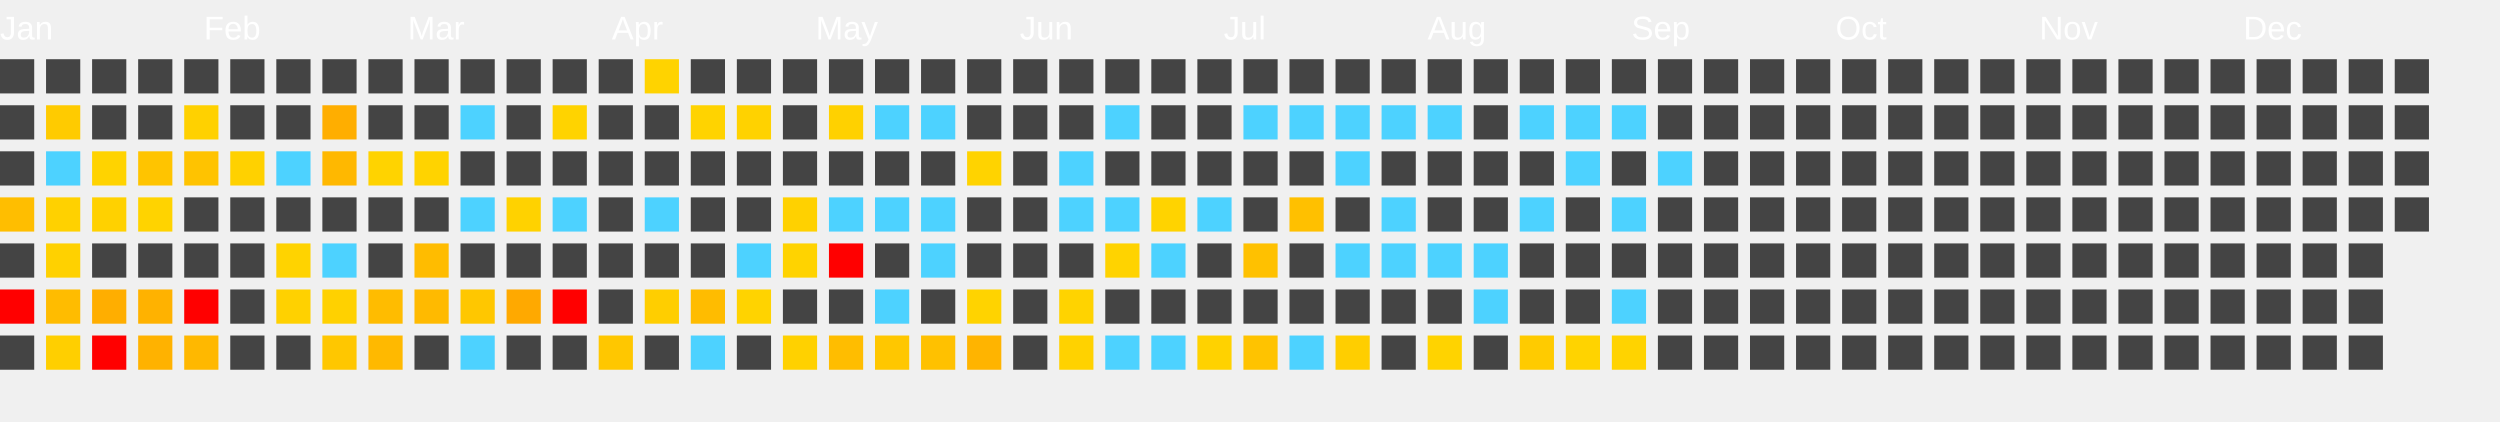
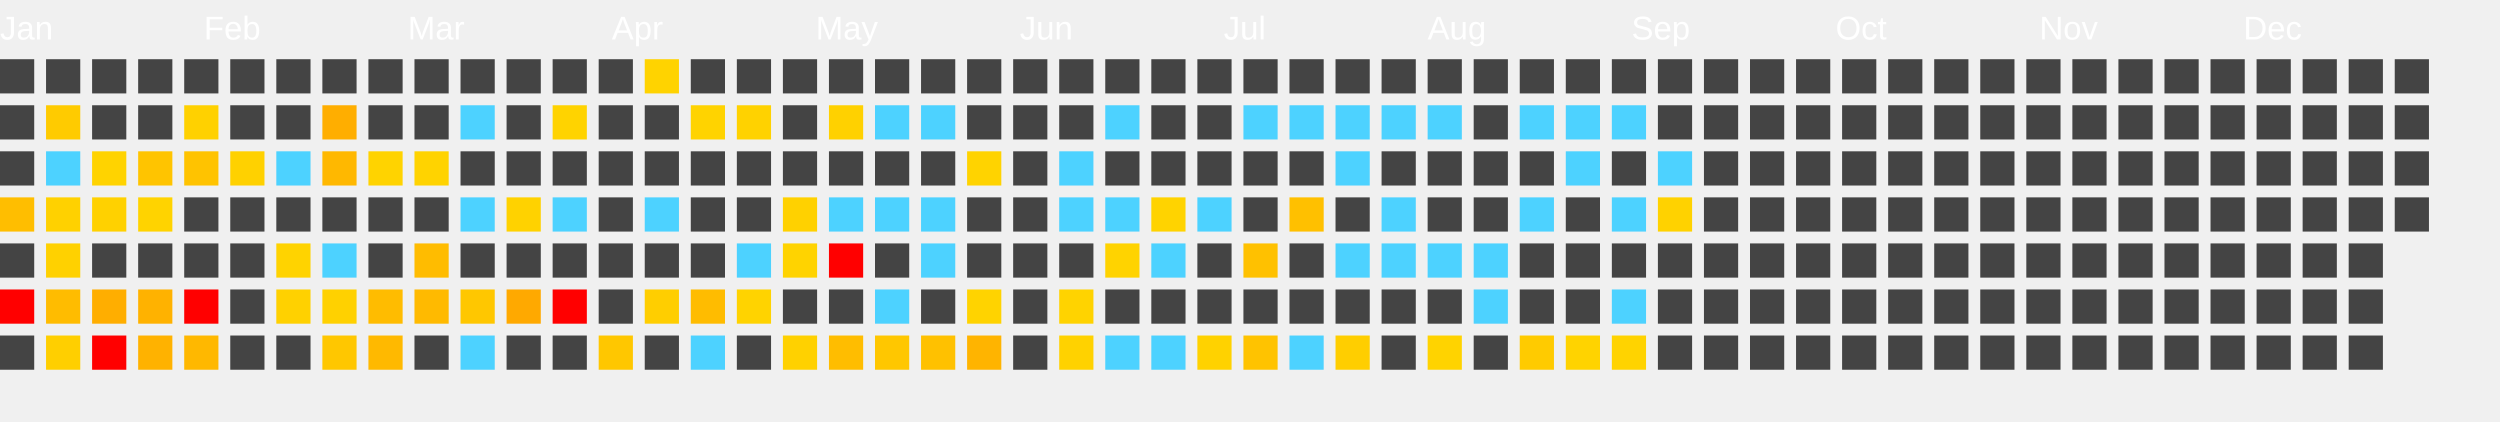
<svg xmlns="http://www.w3.org/2000/svg" baseProfile="full" height="32mm" version="1.1" viewBox="0,0,190,32" width="190mm">
  <defs />
  <rect fill="none" height="32" width="190" x="0" y="0" />
  <text fill="#FFFFFF" style="font-size:2.5px; font-family:Arial" x="0.0" y="3.0">Jan</text>
  <text fill="#FFFFFF" style="font-size:2.5px; font-family:Arial" x="15.5" y="3.0">Feb</text>
  <text fill="#FFFFFF" style="font-size:2.5px; font-family:Arial" x="31.0" y="3.0">Mar</text>
  <text fill="#FFFFFF" style="font-size:2.5px; font-family:Arial" x="46.5" y="3.0">Apr</text>
  <text fill="#FFFFFF" style="font-size:2.5px; font-family:Arial" x="62.0" y="3.0">May</text>
  <text fill="#FFFFFF" style="font-size:2.5px; font-family:Arial" x="77.5" y="3.0">Jun</text>
  <text fill="#FFFFFF" style="font-size:2.5px; font-family:Arial" x="93.0" y="3.0">Jul</text>
  <text fill="#FFFFFF" style="font-size:2.5px; font-family:Arial" x="108.5" y="3.0">Aug</text>
  <text fill="#FFFFFF" style="font-size:2.5px; font-family:Arial" x="124.0" y="3.0">Sep</text>
  <text fill="#FFFFFF" style="font-size:2.5px; font-family:Arial" x="139.5" y="3.0">Oct</text>
  <text fill="#FFFFFF" style="font-size:2.5px; font-family:Arial" x="155.0" y="3.0">Nov</text>
  <text fill="#FFFFFF" style="font-size:2.5px; font-family:Arial" x="170.5" y="3.0">Dec</text>
  <rect fill="#444444" height="2.6" width="2.6" x="0.0" y="4.5" />
  <rect fill="#444444" height="2.6" width="2.6" x="0.0" y="8.0" />
  <rect fill="#444444" height="2.6" width="2.6" x="0.0" y="11.5" />
  <rect fill="#ffbe00" height="2.6" width="2.6" x="0.0" y="15.0" />
  <rect fill="#444444" height="2.6" width="2.6" x="0.0" y="18.5" />
  <rect fill="red" height="2.6" width="2.6" x="0.0" y="22.0" />
  <rect fill="#444444" height="2.6" width="2.6" x="0.0" y="25.5" />
  <rect fill="#444444" height="2.6" width="2.6" x="3.5" y="4.5" />
  <rect fill="#ffcb00" height="2.6" width="2.6" x="3.5" y="8.0" />
  <rect fill="#4dd2ff" height="2.6" width="2.6" x="3.5" y="11.5" />
  <rect fill="#ffd100" height="2.6" width="2.6" x="3.5" y="15.0" />
  <rect fill="#ffd100" height="2.6" width="2.6" x="3.5" y="18.5" />
  <rect fill="#ffbc00" height="2.6" width="2.6" x="3.5" y="22.0" />
  <rect fill="#ffcf00" height="2.6" width="2.6" x="3.5" y="25.5" />
  <rect fill="#444444" height="2.6" width="2.6" x="7.0" y="4.5" />
  <rect fill="#444444" height="2.6" width="2.6" x="7.0" y="8.0" />
  <rect fill="#ffd300" height="2.6" width="2.6" x="7.0" y="11.5" />
  <rect fill="#ffd100" height="2.6" width="2.6" x="7.0" y="15.0" />
  <rect fill="#444444" height="2.6" width="2.6" x="7.0" y="18.5" />
  <rect fill="#ffae00" height="2.6" width="2.6" x="7.0" y="22.0" />
  <rect fill="red" height="2.6" width="2.6" x="7.0" y="25.5" />
  <rect fill="#444444" height="2.6" width="2.6" x="10.5" y="4.5" />
  <rect fill="#444444" height="2.6" width="2.6" x="10.5" y="8.0" />
  <rect fill="#ffc400" height="2.6" width="2.6" x="10.5" y="11.5" />
  <rect fill="#ffd300" height="2.6" width="2.6" x="10.5" y="15.0" />
  <rect fill="#444444" height="2.6" width="2.6" x="10.5" y="18.5" />
  <rect fill="#ffb200" height="2.6" width="2.6" x="10.5" y="22.0" />
  <rect fill="#ffb200" height="2.6" width="2.6" x="10.5" y="25.5" />
  <rect fill="#444444" height="2.6" width="2.6" x="14.0" y="4.5" />
  <rect fill="#ffd100" height="2.6" width="2.6" x="14.0" y="8.0" />
  <rect fill="#ffc300" height="2.6" width="2.6" x="14.0" y="11.5" />
  <rect fill="#444444" height="2.6" width="2.6" x="14.0" y="15.0" />
  <rect fill="#444444" height="2.6" width="2.6" x="14.0" y="18.5" />
  <rect fill="red" height="2.6" width="2.6" x="14.0" y="22.0" />
  <rect fill="#ffb800" height="2.6" width="2.6" x="14.0" y="25.5" />
  <rect fill="#444444" height="2.6" width="2.6" x="17.5" y="4.5" />
  <rect fill="#444444" height="2.6" width="2.6" x="17.5" y="8.0" />
  <rect fill="#ffd100" height="2.6" width="2.6" x="17.5" y="11.5" />
  <rect fill="#444444" height="2.6" width="2.6" x="17.5" y="15.0" />
  <rect fill="#444444" height="2.6" width="2.6" x="17.5" y="18.5" />
  <rect fill="#444444" height="2.6" width="2.6" x="17.5" y="22.0" />
  <rect fill="#444444" height="2.6" width="2.6" x="17.5" y="25.5" />
  <rect fill="#444444" height="2.6" width="2.6" x="21.0" y="4.5" />
  <rect fill="#444444" height="2.6" width="2.6" x="21.0" y="8.0" />
  <rect fill="#4dd2ff" height="2.6" width="2.6" x="21.0" y="11.5" />
  <rect fill="#444444" height="2.6" width="2.6" x="21.0" y="15.0" />
  <rect fill="#ffd300" height="2.6" width="2.6" x="21.0" y="18.5" />
  <rect fill="#ffd100" height="2.6" width="2.6" x="21.0" y="22.0" />
  <rect fill="#444444" height="2.6" width="2.6" x="21.0" y="25.5" />
  <rect fill="#444444" height="2.6" width="2.6" x="24.5" y="4.5" />
  <rect fill="#ffae00" height="2.6" width="2.6" x="24.5" y="8.0" />
  <rect fill="#ffb800" height="2.6" width="2.6" x="24.5" y="11.5" />
  <rect fill="#444444" height="2.6" width="2.6" x="24.5" y="15.0" />
  <rect fill="#4dd2ff" height="2.6" width="2.6" x="24.5" y="18.5" />
  <rect fill="#ffd100" height="2.6" width="2.6" x="24.5" y="22.0" />
  <rect fill="#ffc700" height="2.6" width="2.6" x="24.5" y="25.5" />
  <rect fill="#444444" height="2.6" width="2.6" x="28.0" y="4.5" />
  <rect fill="#444444" height="2.6" width="2.6" x="28.0" y="8.0" />
  <rect fill="#ffd300" height="2.6" width="2.6" x="28.0" y="11.5" />
  <rect fill="#444444" height="2.6" width="2.6" x="28.0" y="15.0" />
  <rect fill="#444444" height="2.6" width="2.6" x="28.0" y="18.5" />
  <rect fill="#ffbc00" height="2.6" width="2.6" x="28.0" y="22.0" />
  <rect fill="#ffb900" height="2.6" width="2.6" x="28.0" y="25.5" />
  <rect fill="#444444" height="2.6" width="2.6" x="31.5" y="4.5" />
  <rect fill="#444444" height="2.6" width="2.6" x="31.5" y="8.0" />
  <rect fill="#ffd300" height="2.6" width="2.6" x="31.5" y="11.5" />
  <rect fill="#444444" height="2.6" width="2.6" x="31.5" y="15.0" />
  <rect fill="#ffbc00" height="2.6" width="2.6" x="31.5" y="18.5" />
  <rect fill="#ffba00" height="2.6" width="2.6" x="31.5" y="22.0" />
  <rect fill="#444444" height="2.6" width="2.6" x="31.5" y="25.5" />
  <rect fill="#444444" height="2.6" width="2.6" x="35.0" y="4.5" />
  <rect fill="#4dd2ff" height="2.6" width="2.6" x="35.0" y="8.0" />
  <rect fill="#444444" height="2.6" width="2.6" x="35.0" y="11.5" />
  <rect fill="#4dd2ff" height="2.6" width="2.6" x="35.0" y="15.0" />
  <rect fill="#444444" height="2.6" width="2.6" x="35.0" y="18.5" />
  <rect fill="#ffc700" height="2.6" width="2.6" x="35.0" y="22.0" />
  <rect fill="#4dd2ff" height="2.6" width="2.6" x="35.0" y="25.5" />
  <rect fill="#444444" height="2.6" width="2.6" x="38.5" y="4.5" />
  <rect fill="#444444" height="2.6" width="2.6" x="38.5" y="8.0" />
  <rect fill="#444444" height="2.6" width="2.6" x="38.5" y="11.5" />
  <rect fill="#ffd200" height="2.6" width="2.6" x="38.5" y="15.0" />
  <rect fill="#444444" height="2.6" width="2.6" x="38.5" y="18.5" />
  <rect fill="#ffa900" height="2.6" width="2.6" x="38.5" y="22.0" />
  <rect fill="#444444" height="2.6" width="2.6" x="38.5" y="25.5" />
  <rect fill="#444444" height="2.6" width="2.6" x="42.0" y="4.5" />
  <rect fill="#ffd300" height="2.6" width="2.6" x="42.0" y="8.0" />
  <rect fill="#444444" height="2.6" width="2.6" x="42.0" y="11.5" />
  <rect fill="#4dd2ff" height="2.6" width="2.6" x="42.0" y="15.0" />
  <rect fill="#444444" height="2.6" width="2.6" x="42.0" y="18.5" />
  <rect fill="red" height="2.6" width="2.6" x="42.0" y="22.0" />
  <rect fill="#444444" height="2.6" width="2.6" x="42.0" y="25.5" />
  <rect fill="#444444" height="2.6" width="2.6" x="45.5" y="4.5" />
  <rect fill="#444444" height="2.6" width="2.6" x="45.5" y="8.0" />
  <rect fill="#444444" height="2.6" width="2.6" x="45.5" y="11.5" />
  <rect fill="#444444" height="2.6" width="2.6" x="45.5" y="15.0" />
  <rect fill="#444444" height="2.6" width="2.6" x="45.5" y="18.5" />
  <rect fill="#444444" height="2.6" width="2.6" x="45.5" y="22.0" />
  <rect fill="#ffc700" height="2.6" width="2.6" x="45.5" y="25.5" />
  <rect fill="#ffd300" height="2.6" width="2.6" x="49.0" y="4.5" />
  <rect fill="#444444" height="2.6" width="2.6" x="49.0" y="8.0" />
  <rect fill="#444444" height="2.6" width="2.6" x="49.0" y="11.5" />
  <rect fill="#4dd2ff" height="2.6" width="2.6" x="49.0" y="15.0" />
  <rect fill="#444444" height="2.6" width="2.6" x="49.0" y="18.5" />
  <rect fill="#ffce00" height="2.6" width="2.6" x="49.0" y="22.0" />
  <rect fill="#444444" height="2.6" width="2.6" x="49.0" y="25.5" />
  <rect fill="#444444" height="2.6" width="2.6" x="52.5" y="4.5" />
  <rect fill="#ffd300" height="2.6" width="2.6" x="52.5" y="8.0" />
  <rect fill="#444444" height="2.6" width="2.6" x="52.5" y="11.5" />
  <rect fill="#444444" height="2.6" width="2.6" x="52.5" y="15.0" />
  <rect fill="#444444" height="2.6" width="2.6" x="52.5" y="18.5" />
  <rect fill="#ffbc00" height="2.6" width="2.6" x="52.5" y="22.0" />
  <rect fill="#4dd2ff" height="2.6" width="2.6" x="52.5" y="25.5" />
  <rect fill="#444444" height="2.6" width="2.6" x="56.0" y="4.5" />
  <rect fill="#ffd200" height="2.6" width="2.6" x="56.0" y="8.0" />
  <rect fill="#444444" height="2.6" width="2.6" x="56.0" y="11.5" />
  <rect fill="#444444" height="2.6" width="2.6" x="56.0" y="15.0" />
  <rect fill="#4dd2ff" height="2.6" width="2.6" x="56.0" y="18.5" />
  <rect fill="#ffd300" height="2.6" width="2.6" x="56.0" y="22.0" />
  <rect fill="#444444" height="2.6" width="2.6" x="56.0" y="25.5" />
  <rect fill="#444444" height="2.6" width="2.6" x="59.5" y="4.5" />
  <rect fill="#444444" height="2.6" width="2.6" x="59.5" y="8.0" />
  <rect fill="#444444" height="2.6" width="2.6" x="59.5" y="11.5" />
  <rect fill="#ffd100" height="2.6" width="2.6" x="59.5" y="15.0" />
  <rect fill="#ffd300" height="2.6" width="2.6" x="59.5" y="18.5" />
  <rect fill="#444444" height="2.6" width="2.6" x="59.5" y="22.0" />
  <rect fill="#ffd100" height="2.6" width="2.6" x="59.5" y="25.5" />
  <rect fill="#444444" height="2.6" width="2.6" x="63.0" y="4.5" />
  <rect fill="#ffd100" height="2.6" width="2.6" x="63.0" y="8.0" />
  <rect fill="#444444" height="2.6" width="2.6" x="63.0" y="11.5" />
  <rect fill="#4dd2ff" height="2.6" width="2.6" x="63.0" y="15.0" />
  <rect fill="red" height="2.6" width="2.6" x="63.0" y="18.5" />
  <rect fill="#444444" height="2.6" width="2.6" x="63.0" y="22.0" />
  <rect fill="#ffbd00" height="2.6" width="2.6" x="63.0" y="25.5" />
  <rect fill="#444444" height="2.6" width="2.6" x="66.5" y="4.5" />
  <rect fill="#4dd2ff" height="2.6" width="2.6" x="66.5" y="8.0" />
  <rect fill="#444444" height="2.6" width="2.6" x="66.5" y="11.5" />
  <rect fill="#4dd2ff" height="2.6" width="2.6" x="66.5" y="15.0" />
  <rect fill="#444444" height="2.6" width="2.6" x="66.5" y="18.5" />
  <rect fill="#4dd2ff" height="2.6" width="2.6" x="66.5" y="22.0" />
  <rect fill="#ffc700" height="2.6" width="2.6" x="66.5" y="25.5" />
  <rect fill="#444444" height="2.6" width="2.6" x="70.0" y="4.5" />
  <rect fill="#4dd2ff" height="2.6" width="2.6" x="70.0" y="8.0" />
  <rect fill="#444444" height="2.6" width="2.6" x="70.0" y="11.5" />
  <rect fill="#4dd2ff" height="2.6" width="2.6" x="70.0" y="15.0" />
  <rect fill="#4dd2ff" height="2.6" width="2.6" x="70.0" y="18.5" />
  <rect fill="#444444" height="2.6" width="2.6" x="70.0" y="22.0" />
  <rect fill="#ffc100" height="2.6" width="2.6" x="70.0" y="25.5" />
  <rect fill="#444444" height="2.6" width="2.6" x="73.5" y="4.5" />
  <rect fill="#444444" height="2.6" width="2.6" x="73.5" y="8.0" />
  <rect fill="#ffd300" height="2.6" width="2.6" x="73.5" y="11.5" />
  <rect fill="#444444" height="2.6" width="2.6" x="73.5" y="15.0" />
  <rect fill="#444444" height="2.6" width="2.6" x="73.5" y="18.5" />
  <rect fill="#ffd300" height="2.6" width="2.6" x="73.5" y="22.0" />
  <rect fill="#ffb400" height="2.6" width="2.6" x="73.5" y="25.5" />
  <rect fill="#444444" height="2.6" width="2.6" x="77.0" y="4.5" />
  <rect fill="#444444" height="2.6" width="2.6" x="77.0" y="8.0" />
  <rect fill="#444444" height="2.6" width="2.6" x="77.0" y="11.5" />
  <rect fill="#444444" height="2.6" width="2.6" x="77.0" y="15.0" />
  <rect fill="#444444" height="2.6" width="2.6" x="77.0" y="18.5" />
  <rect fill="#444444" height="2.6" width="2.6" x="77.0" y="22.0" />
  <rect fill="#444444" height="2.6" width="2.6" x="77.0" y="25.5" />
  <rect fill="#444444" height="2.6" width="2.6" x="80.5" y="4.5" />
  <rect fill="#444444" height="2.6" width="2.6" x="80.5" y="8.0" />
  <rect fill="#4dd2ff" height="2.6" width="2.6" x="80.5" y="11.5" />
  <rect fill="#4dd2ff" height="2.6" width="2.6" x="80.5" y="15.0" />
  <rect fill="#444444" height="2.6" width="2.6" x="80.5" y="18.5" />
  <rect fill="#ffd300" height="2.6" width="2.6" x="80.5" y="22.0" />
  <rect fill="#ffd200" height="2.6" width="2.6" x="80.5" y="25.5" />
  <rect fill="#444444" height="2.6" width="2.6" x="84.0" y="4.5" />
  <rect fill="#4dd2ff" height="2.6" width="2.6" x="84.0" y="8.0" />
  <rect fill="#444444" height="2.6" width="2.6" x="84.0" y="11.5" />
  <rect fill="#4dd2ff" height="2.6" width="2.6" x="84.0" y="15.0" />
  <rect fill="#ffd300" height="2.6" width="2.6" x="84.0" y="18.5" />
  <rect fill="#444444" height="2.6" width="2.6" x="84.0" y="22.0" />
  <rect fill="#4dd2ff" height="2.6" width="2.6" x="84.0" y="25.5" />
  <rect fill="#444444" height="2.6" width="2.6" x="87.5" y="4.5" />
  <rect fill="#444444" height="2.6" width="2.6" x="87.5" y="8.0" />
  <rect fill="#444444" height="2.6" width="2.6" x="87.5" y="11.5" />
  <rect fill="#ffd300" height="2.6" width="2.6" x="87.5" y="15.0" />
  <rect fill="#4dd2ff" height="2.6" width="2.6" x="87.5" y="18.5" />
  <rect fill="#444444" height="2.6" width="2.6" x="87.5" y="22.0" />
  <rect fill="#4dd2ff" height="2.6" width="2.6" x="87.5" y="25.5" />
  <rect fill="#444444" height="2.6" width="2.6" x="91.0" y="4.5" />
  <rect fill="#444444" height="2.6" width="2.6" x="91.0" y="8.0" />
  <rect fill="#444444" height="2.6" width="2.6" x="91.0" y="11.5" />
  <rect fill="#4dd2ff" height="2.6" width="2.6" x="91.0" y="15.0" />
  <rect fill="#444444" height="2.6" width="2.6" x="91.0" y="18.5" />
  <rect fill="#444444" height="2.6" width="2.6" x="91.0" y="22.0" />
  <rect fill="#ffd200" height="2.6" width="2.6" x="91.0" y="25.5" />
  <rect fill="#444444" height="2.6" width="2.6" x="94.5" y="4.5" />
  <rect fill="#4dd2ff" height="2.6" width="2.6" x="94.5" y="8.0" />
  <rect fill="#444444" height="2.6" width="2.6" x="94.5" y="11.5" />
  <rect fill="#444444" height="2.6" width="2.6" x="94.5" y="15.0" />
  <rect fill="#ffc100" height="2.6" width="2.6" x="94.5" y="18.5" />
  <rect fill="#444444" height="2.6" width="2.6" x="94.5" y="22.0" />
  <rect fill="#ffc300" height="2.6" width="2.6" x="94.5" y="25.5" />
  <rect fill="#444444" height="2.6" width="2.6" x="98.0" y="4.5" />
  <rect fill="#4dd2ff" height="2.6" width="2.6" x="98.0" y="8.0" />
  <rect fill="#444444" height="2.6" width="2.6" x="98.0" y="11.5" />
  <rect fill="#ffc000" height="2.6" width="2.6" x="98.0" y="15.0" />
  <rect fill="#444444" height="2.6" width="2.6" x="98.0" y="18.5" />
  <rect fill="#444444" height="2.6" width="2.6" x="98.0" y="22.0" />
  <rect fill="#4dd2ff" height="2.6" width="2.6" x="98.0" y="25.5" />
  <rect fill="#444444" height="2.6" width="2.6" x="101.5" y="4.5" />
  <rect fill="#4dd2ff" height="2.6" width="2.6" x="101.5" y="8.0" />
  <rect fill="#4dd2ff" height="2.6" width="2.6" x="101.5" y="11.5" />
  <rect fill="#444444" height="2.6" width="2.6" x="101.5" y="15.0" />
  <rect fill="#4dd2ff" height="2.6" width="2.6" x="101.5" y="18.5" />
  <rect fill="#444444" height="2.6" width="2.6" x="101.5" y="22.0" />
  <rect fill="#ffce00" height="2.6" width="2.6" x="101.5" y="25.5" />
  <rect fill="#444444" height="2.6" width="2.6" x="105.0" y="4.5" />
  <rect fill="#4dd2ff" height="2.6" width="2.6" x="105.0" y="8.0" />
  <rect fill="#444444" height="2.6" width="2.6" x="105.0" y="11.5" />
  <rect fill="#4dd2ff" height="2.6" width="2.6" x="105.0" y="15.0" />
  <rect fill="#4dd2ff" height="2.6" width="2.6" x="105.0" y="18.5" />
  <rect fill="#444444" height="2.6" width="2.6" x="105.0" y="22.0" />
  <rect fill="#444444" height="2.6" width="2.6" x="105.0" y="25.5" />
  <rect fill="#444444" height="2.6" width="2.6" x="108.5" y="4.5" />
  <rect fill="#4dd2ff" height="2.6" width="2.6" x="108.5" y="8.0" />
  <rect fill="#444444" height="2.6" width="2.6" x="108.5" y="11.5" />
  <rect fill="#444444" height="2.6" width="2.6" x="108.5" y="15.0" />
  <rect fill="#4dd2ff" height="2.6" width="2.6" x="108.5" y="18.5" />
  <rect fill="#444444" height="2.6" width="2.6" x="108.5" y="22.0" />
  <rect fill="#ffd300" height="2.6" width="2.6" x="108.5" y="25.5" />
  <rect fill="#444444" height="2.6" width="2.6" x="112.0" y="4.5" />
  <rect fill="#444444" height="2.6" width="2.6" x="112.0" y="8.0" />
  <rect fill="#444444" height="2.6" width="2.6" x="112.0" y="11.5" />
  <rect fill="#444444" height="2.6" width="2.6" x="112.0" y="15.0" />
  <rect fill="#4dd2ff" height="2.6" width="2.6" x="112.0" y="18.5" />
  <rect fill="#4dd2ff" height="2.6" width="2.6" x="112.0" y="22.0" />
  <rect fill="#444444" height="2.6" width="2.6" x="112.0" y="25.5" />
  <rect fill="#444444" height="2.6" width="2.6" x="115.5" y="4.5" />
  <rect fill="#4dd2ff" height="2.6" width="2.6" x="115.5" y="8.0" />
  <rect fill="#444444" height="2.6" width="2.6" x="115.5" y="11.5" />
  <rect fill="#4dd2ff" height="2.6" width="2.6" x="115.5" y="15.0" />
  <rect fill="#444444" height="2.6" width="2.6" x="115.5" y="18.5" />
  <rect fill="#444444" height="2.6" width="2.6" x="115.5" y="22.0" />
  <rect fill="#ffcb00" height="2.6" width="2.6" x="115.5" y="25.5" />
  <rect fill="#444444" height="2.6" width="2.6" x="119.0" y="4.5" />
  <rect fill="#4dd2ff" height="2.6" width="2.6" x="119.0" y="8.0" />
  <rect fill="#4dd2ff" height="2.6" width="2.6" x="119.0" y="11.5" />
  <rect fill="#444444" height="2.6" width="2.6" x="119.0" y="15.0" />
  <rect fill="#444444" height="2.6" width="2.6" x="119.0" y="18.5" />
  <rect fill="#444444" height="2.6" width="2.6" x="119.0" y="22.0" />
  <rect fill="#ffd300" height="2.6" width="2.6" x="119.0" y="25.5" />
  <rect fill="#444444" height="2.6" width="2.6" x="122.5" y="4.5" />
  <rect fill="#4dd2ff" height="2.6" width="2.6" x="122.5" y="8.0" />
  <rect fill="#444444" height="2.6" width="2.6" x="122.5" y="11.5" />
  <rect fill="#4dd2ff" height="2.6" width="2.6" x="122.5" y="15.0" />
  <rect fill="#444444" height="2.6" width="2.6" x="122.5" y="18.5" />
  <rect fill="#4dd2ff" height="2.6" width="2.6" x="122.5" y="22.0" />
  <rect fill="#ffd300" height="2.6" width="2.6" x="122.5" y="25.5" />
  <rect fill="#444444" height="2.6" width="2.6" x="126.0" y="4.5" />
  <rect fill="#444444" height="2.6" width="2.6" x="126.0" y="8.0" />
  <rect fill="#4dd2ff" height="2.6" width="2.6" x="126.0" y="11.5" />
-   <rect fill="#444444" height="2.6" width="2.6" x="126.0" y="15.0" />
+   <rect fill="#ffd200" height="2.6" width="2.6" x="126.0" y="15.0" />
  <rect fill="#444444" height="2.6" width="2.6" x="126.0" y="18.5" />
  <rect fill="#444444" height="2.6" width="2.6" x="126.0" y="22.0" />
  <rect fill="#444444" height="2.6" width="2.6" x="126.0" y="25.5" />
  <rect fill="#444444" height="2.6" width="2.6" x="129.5" y="4.5" />
  <rect fill="#444444" height="2.6" width="2.6" x="129.5" y="8.0" />
  <rect fill="#444444" height="2.6" width="2.6" x="129.5" y="11.5" />
  <rect fill="#444444" height="2.6" width="2.6" x="129.5" y="15.0" />
  <rect fill="#444444" height="2.6" width="2.6" x="129.5" y="18.5" />
  <rect fill="#444444" height="2.6" width="2.6" x="129.5" y="22.0" />
  <rect fill="#444444" height="2.6" width="2.6" x="129.5" y="25.5" />
  <rect fill="#444444" height="2.6" width="2.6" x="133.0" y="4.5" />
  <rect fill="#444444" height="2.6" width="2.6" x="133.0" y="8.0" />
  <rect fill="#444444" height="2.6" width="2.6" x="133.0" y="11.5" />
  <rect fill="#444444" height="2.6" width="2.6" x="133.0" y="15.0" />
  <rect fill="#444444" height="2.6" width="2.6" x="133.0" y="18.5" />
  <rect fill="#444444" height="2.6" width="2.6" x="133.0" y="22.0" />
  <rect fill="#444444" height="2.6" width="2.6" x="133.0" y="25.5" />
  <rect fill="#444444" height="2.6" width="2.6" x="136.5" y="4.5" />
  <rect fill="#444444" height="2.6" width="2.6" x="136.5" y="8.0" />
  <rect fill="#444444" height="2.6" width="2.6" x="136.5" y="11.5" />
  <rect fill="#444444" height="2.6" width="2.6" x="136.5" y="15.0" />
  <rect fill="#444444" height="2.6" width="2.6" x="136.5" y="18.5" />
  <rect fill="#444444" height="2.6" width="2.6" x="136.5" y="22.0" />
  <rect fill="#444444" height="2.6" width="2.6" x="136.5" y="25.5" />
  <rect fill="#444444" height="2.6" width="2.6" x="140.0" y="4.5" />
  <rect fill="#444444" height="2.6" width="2.6" x="140.0" y="8.0" />
  <rect fill="#444444" height="2.6" width="2.6" x="140.0" y="11.5" />
  <rect fill="#444444" height="2.6" width="2.6" x="140.0" y="15.0" />
  <rect fill="#444444" height="2.6" width="2.6" x="140.0" y="18.5" />
  <rect fill="#444444" height="2.6" width="2.6" x="140.0" y="22.0" />
  <rect fill="#444444" height="2.6" width="2.6" x="140.0" y="25.5" />
  <rect fill="#444444" height="2.6" width="2.6" x="143.5" y="4.5" />
  <rect fill="#444444" height="2.6" width="2.6" x="143.5" y="8.0" />
  <rect fill="#444444" height="2.6" width="2.6" x="143.5" y="11.5" />
  <rect fill="#444444" height="2.6" width="2.6" x="143.5" y="15.0" />
  <rect fill="#444444" height="2.6" width="2.6" x="143.5" y="18.5" />
  <rect fill="#444444" height="2.6" width="2.6" x="143.5" y="22.0" />
  <rect fill="#444444" height="2.6" width="2.6" x="143.5" y="25.5" />
  <rect fill="#444444" height="2.6" width="2.6" x="147.0" y="4.5" />
  <rect fill="#444444" height="2.6" width="2.6" x="147.0" y="8.0" />
  <rect fill="#444444" height="2.6" width="2.6" x="147.0" y="11.5" />
  <rect fill="#444444" height="2.6" width="2.6" x="147.0" y="15.0" />
  <rect fill="#444444" height="2.6" width="2.6" x="147.0" y="18.5" />
  <rect fill="#444444" height="2.6" width="2.6" x="147.0" y="22.0" />
  <rect fill="#444444" height="2.6" width="2.6" x="147.0" y="25.5" />
  <rect fill="#444444" height="2.6" width="2.6" x="150.5" y="4.5" />
  <rect fill="#444444" height="2.6" width="2.6" x="150.5" y="8.0" />
  <rect fill="#444444" height="2.6" width="2.6" x="150.5" y="11.5" />
  <rect fill="#444444" height="2.6" width="2.6" x="150.5" y="15.0" />
  <rect fill="#444444" height="2.6" width="2.6" x="150.5" y="18.5" />
  <rect fill="#444444" height="2.6" width="2.6" x="150.5" y="22.0" />
  <rect fill="#444444" height="2.6" width="2.6" x="150.5" y="25.5" />
  <rect fill="#444444" height="2.6" width="2.6" x="154.0" y="4.5" />
  <rect fill="#444444" height="2.6" width="2.6" x="154.0" y="8.0" />
  <rect fill="#444444" height="2.6" width="2.6" x="154.0" y="11.5" />
  <rect fill="#444444" height="2.6" width="2.6" x="154.0" y="15.0" />
  <rect fill="#444444" height="2.6" width="2.6" x="154.0" y="18.5" />
  <rect fill="#444444" height="2.6" width="2.6" x="154.0" y="22.0" />
  <rect fill="#444444" height="2.6" width="2.6" x="154.0" y="25.5" />
  <rect fill="#444444" height="2.6" width="2.6" x="157.5" y="4.5" />
  <rect fill="#444444" height="2.6" width="2.6" x="157.5" y="8.0" />
  <rect fill="#444444" height="2.6" width="2.6" x="157.5" y="11.5" />
  <rect fill="#444444" height="2.6" width="2.6" x="157.5" y="15.0" />
  <rect fill="#444444" height="2.6" width="2.6" x="157.5" y="18.5" />
  <rect fill="#444444" height="2.6" width="2.6" x="157.5" y="22.0" />
  <rect fill="#444444" height="2.6" width="2.6" x="157.5" y="25.5" />
  <rect fill="#444444" height="2.6" width="2.6" x="161.0" y="4.5" />
  <rect fill="#444444" height="2.6" width="2.6" x="161.0" y="8.0" />
  <rect fill="#444444" height="2.6" width="2.6" x="161.0" y="11.5" />
  <rect fill="#444444" height="2.6" width="2.6" x="161.0" y="15.0" />
  <rect fill="#444444" height="2.6" width="2.6" x="161.0" y="18.5" />
  <rect fill="#444444" height="2.6" width="2.6" x="161.0" y="22.0" />
  <rect fill="#444444" height="2.6" width="2.6" x="161.0" y="25.5" />
  <rect fill="#444444" height="2.6" width="2.6" x="164.5" y="4.5" />
  <rect fill="#444444" height="2.6" width="2.6" x="164.5" y="8.0" />
  <rect fill="#444444" height="2.6" width="2.6" x="164.5" y="11.5" />
  <rect fill="#444444" height="2.6" width="2.6" x="164.5" y="15.0" />
  <rect fill="#444444" height="2.6" width="2.6" x="164.5" y="18.5" />
  <rect fill="#444444" height="2.6" width="2.6" x="164.5" y="22.0" />
  <rect fill="#444444" height="2.6" width="2.6" x="164.5" y="25.5" />
  <rect fill="#444444" height="2.6" width="2.6" x="168.0" y="4.5" />
  <rect fill="#444444" height="2.6" width="2.6" x="168.0" y="8.0" />
  <rect fill="#444444" height="2.6" width="2.6" x="168.0" y="11.5" />
  <rect fill="#444444" height="2.6" width="2.6" x="168.0" y="15.0" />
  <rect fill="#444444" height="2.6" width="2.6" x="168.0" y="18.5" />
  <rect fill="#444444" height="2.6" width="2.6" x="168.0" y="22.0" />
  <rect fill="#444444" height="2.6" width="2.6" x="168.0" y="25.5" />
  <rect fill="#444444" height="2.6" width="2.6" x="171.5" y="4.5" />
  <rect fill="#444444" height="2.6" width="2.6" x="171.5" y="8.0" />
  <rect fill="#444444" height="2.6" width="2.6" x="171.5" y="11.5" />
  <rect fill="#444444" height="2.6" width="2.6" x="171.5" y="15.0" />
  <rect fill="#444444" height="2.6" width="2.6" x="171.5" y="18.5" />
  <rect fill="#444444" height="2.6" width="2.6" x="171.5" y="22.0" />
  <rect fill="#444444" height="2.6" width="2.6" x="171.5" y="25.5" />
  <rect fill="#444444" height="2.6" width="2.6" x="175.0" y="4.5" />
  <rect fill="#444444" height="2.6" width="2.6" x="175.0" y="8.0" />
  <rect fill="#444444" height="2.6" width="2.6" x="175.0" y="11.5" />
  <rect fill="#444444" height="2.6" width="2.6" x="175.0" y="15.0" />
  <rect fill="#444444" height="2.6" width="2.6" x="175.0" y="18.5" />
  <rect fill="#444444" height="2.6" width="2.6" x="175.0" y="22.0" />
  <rect fill="#444444" height="2.6" width="2.6" x="175.0" y="25.5" />
  <rect fill="#444444" height="2.6" width="2.6" x="178.5" y="4.5" />
  <rect fill="#444444" height="2.6" width="2.6" x="178.5" y="8.0" />
  <rect fill="#444444" height="2.6" width="2.6" x="178.5" y="11.5" />
  <rect fill="#444444" height="2.6" width="2.6" x="178.5" y="15.0" />
  <rect fill="#444444" height="2.6" width="2.6" x="178.5" y="18.5" />
  <rect fill="#444444" height="2.6" width="2.6" x="178.5" y="22.0" />
  <rect fill="#444444" height="2.6" width="2.6" x="178.5" y="25.5" />
  <rect fill="#444444" height="2.6" width="2.6" x="182.0" y="4.5" />
  <rect fill="#444444" height="2.6" width="2.6" x="182.0" y="8.0" />
  <rect fill="#444444" height="2.6" width="2.6" x="182.0" y="11.5" />
  <rect fill="#444444" height="2.6" width="2.6" x="182.0" y="15.0" />
</svg>
